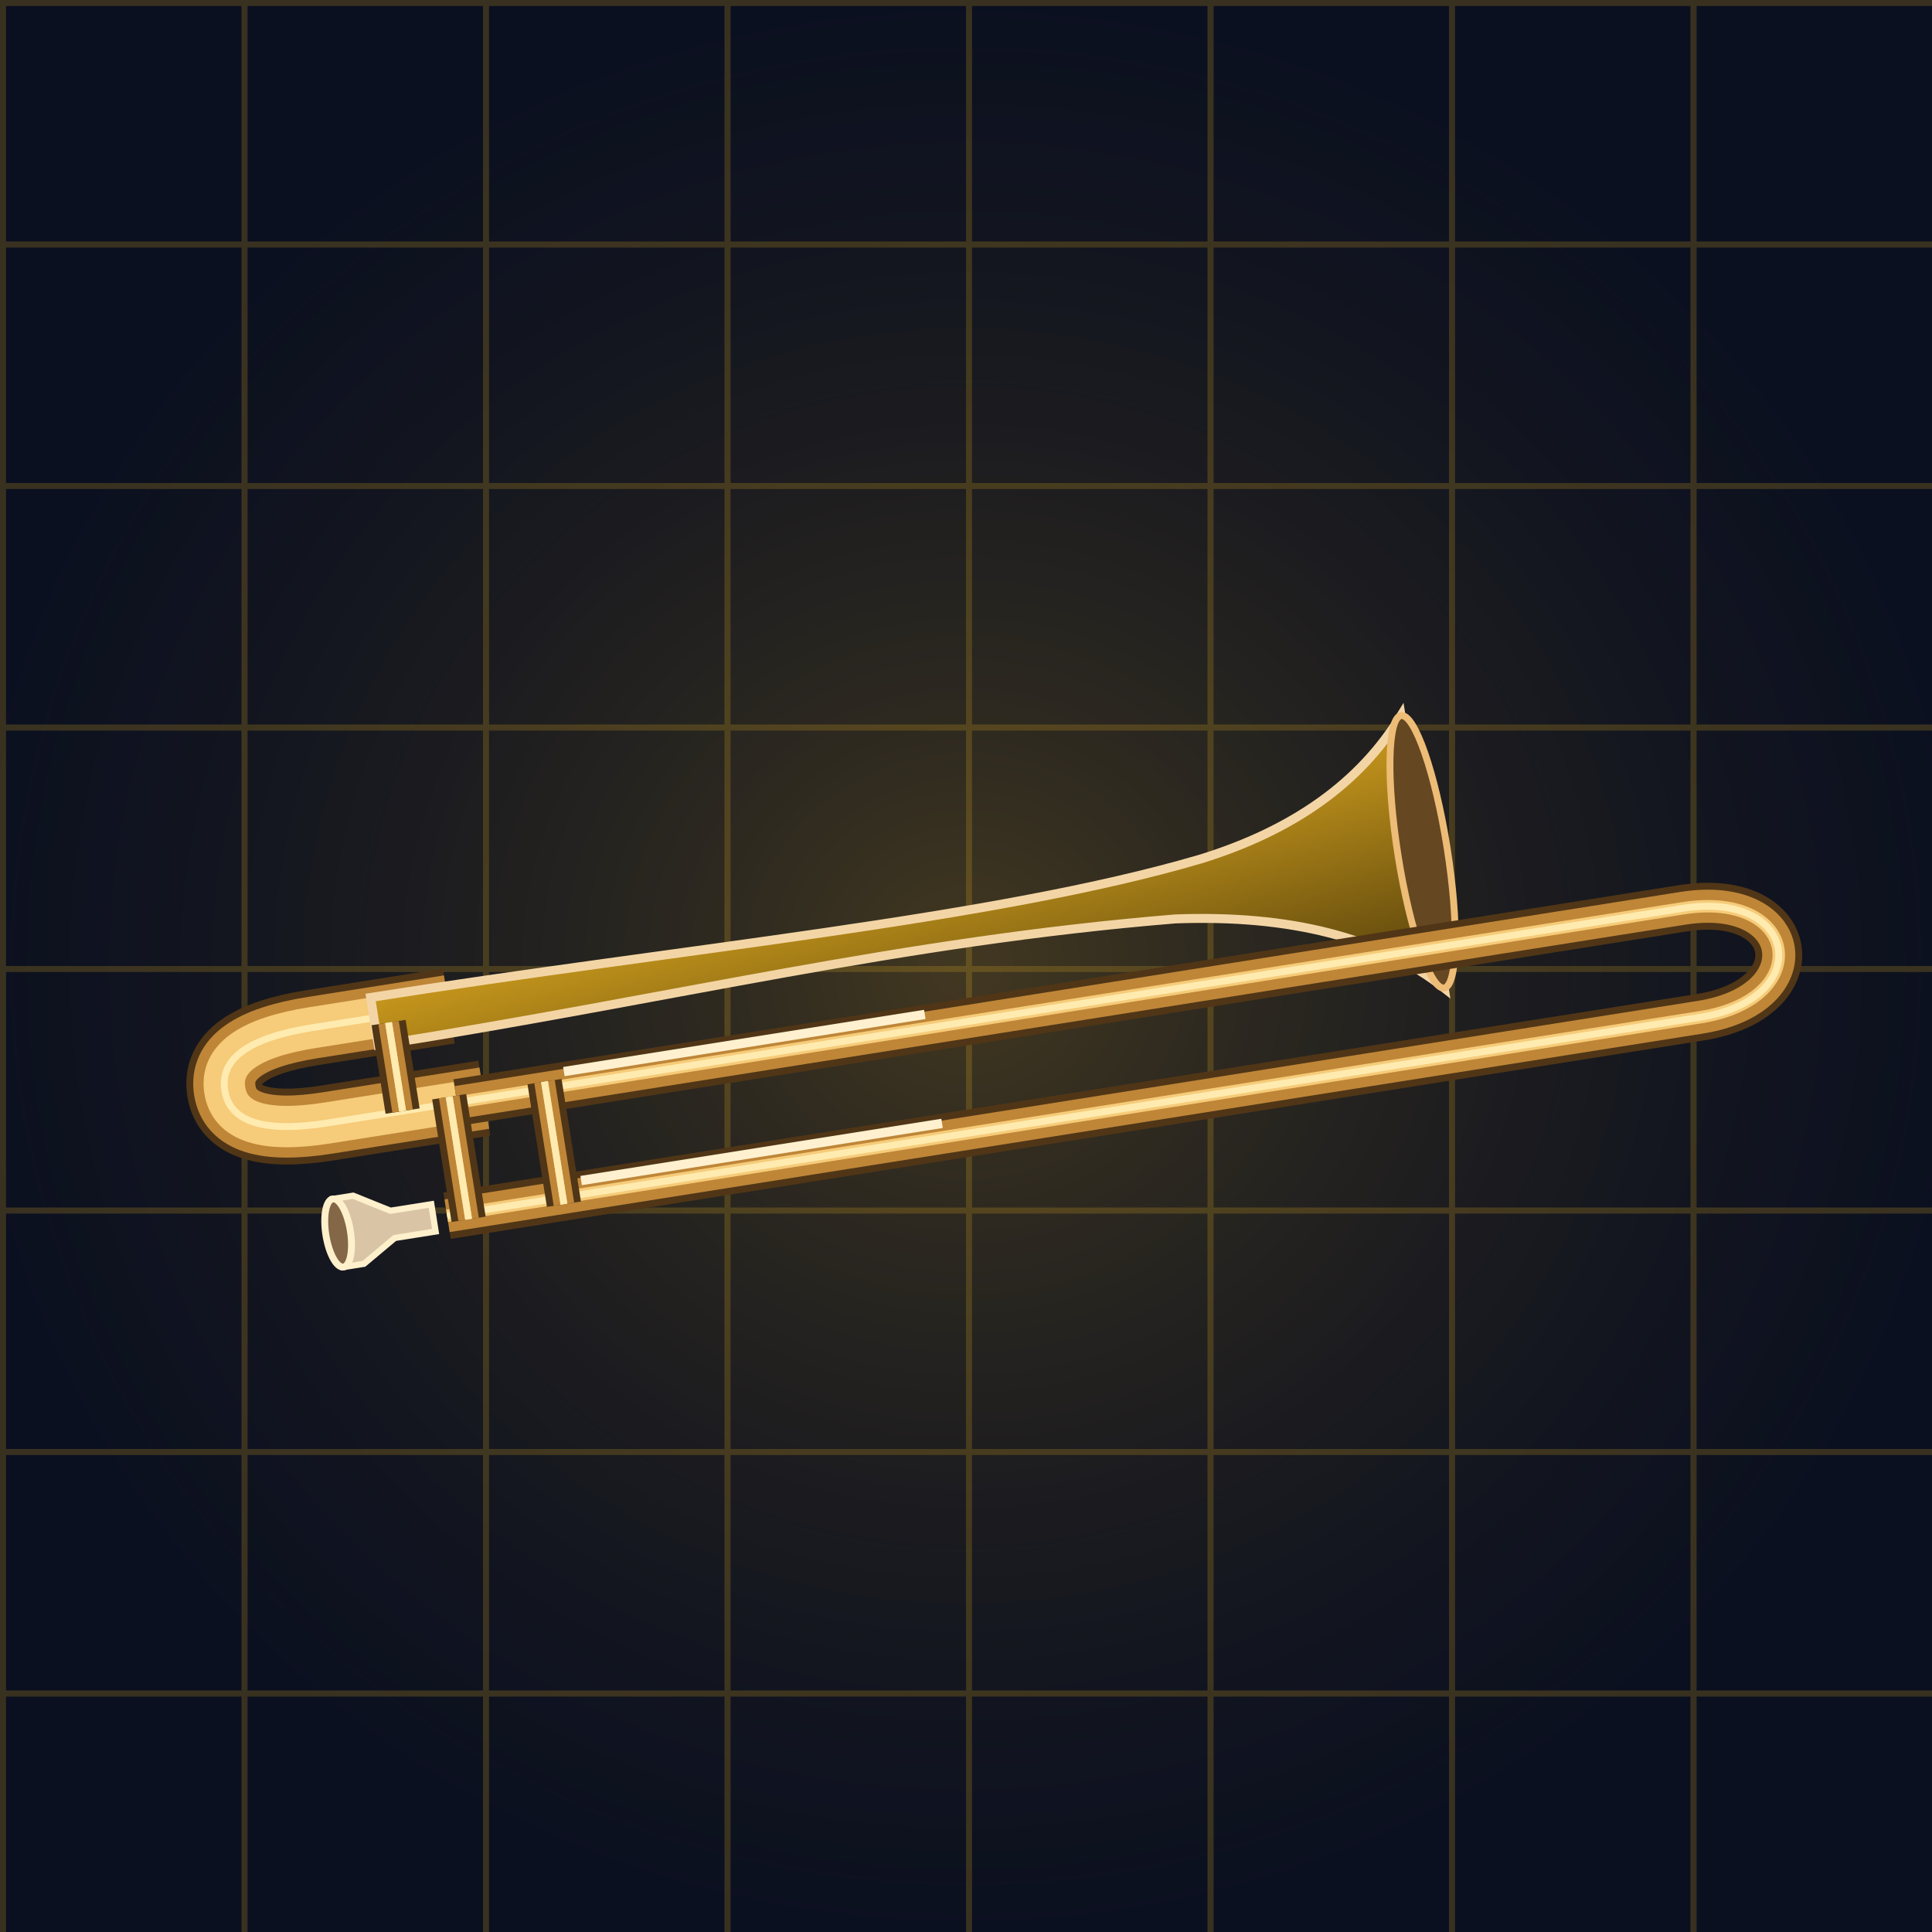
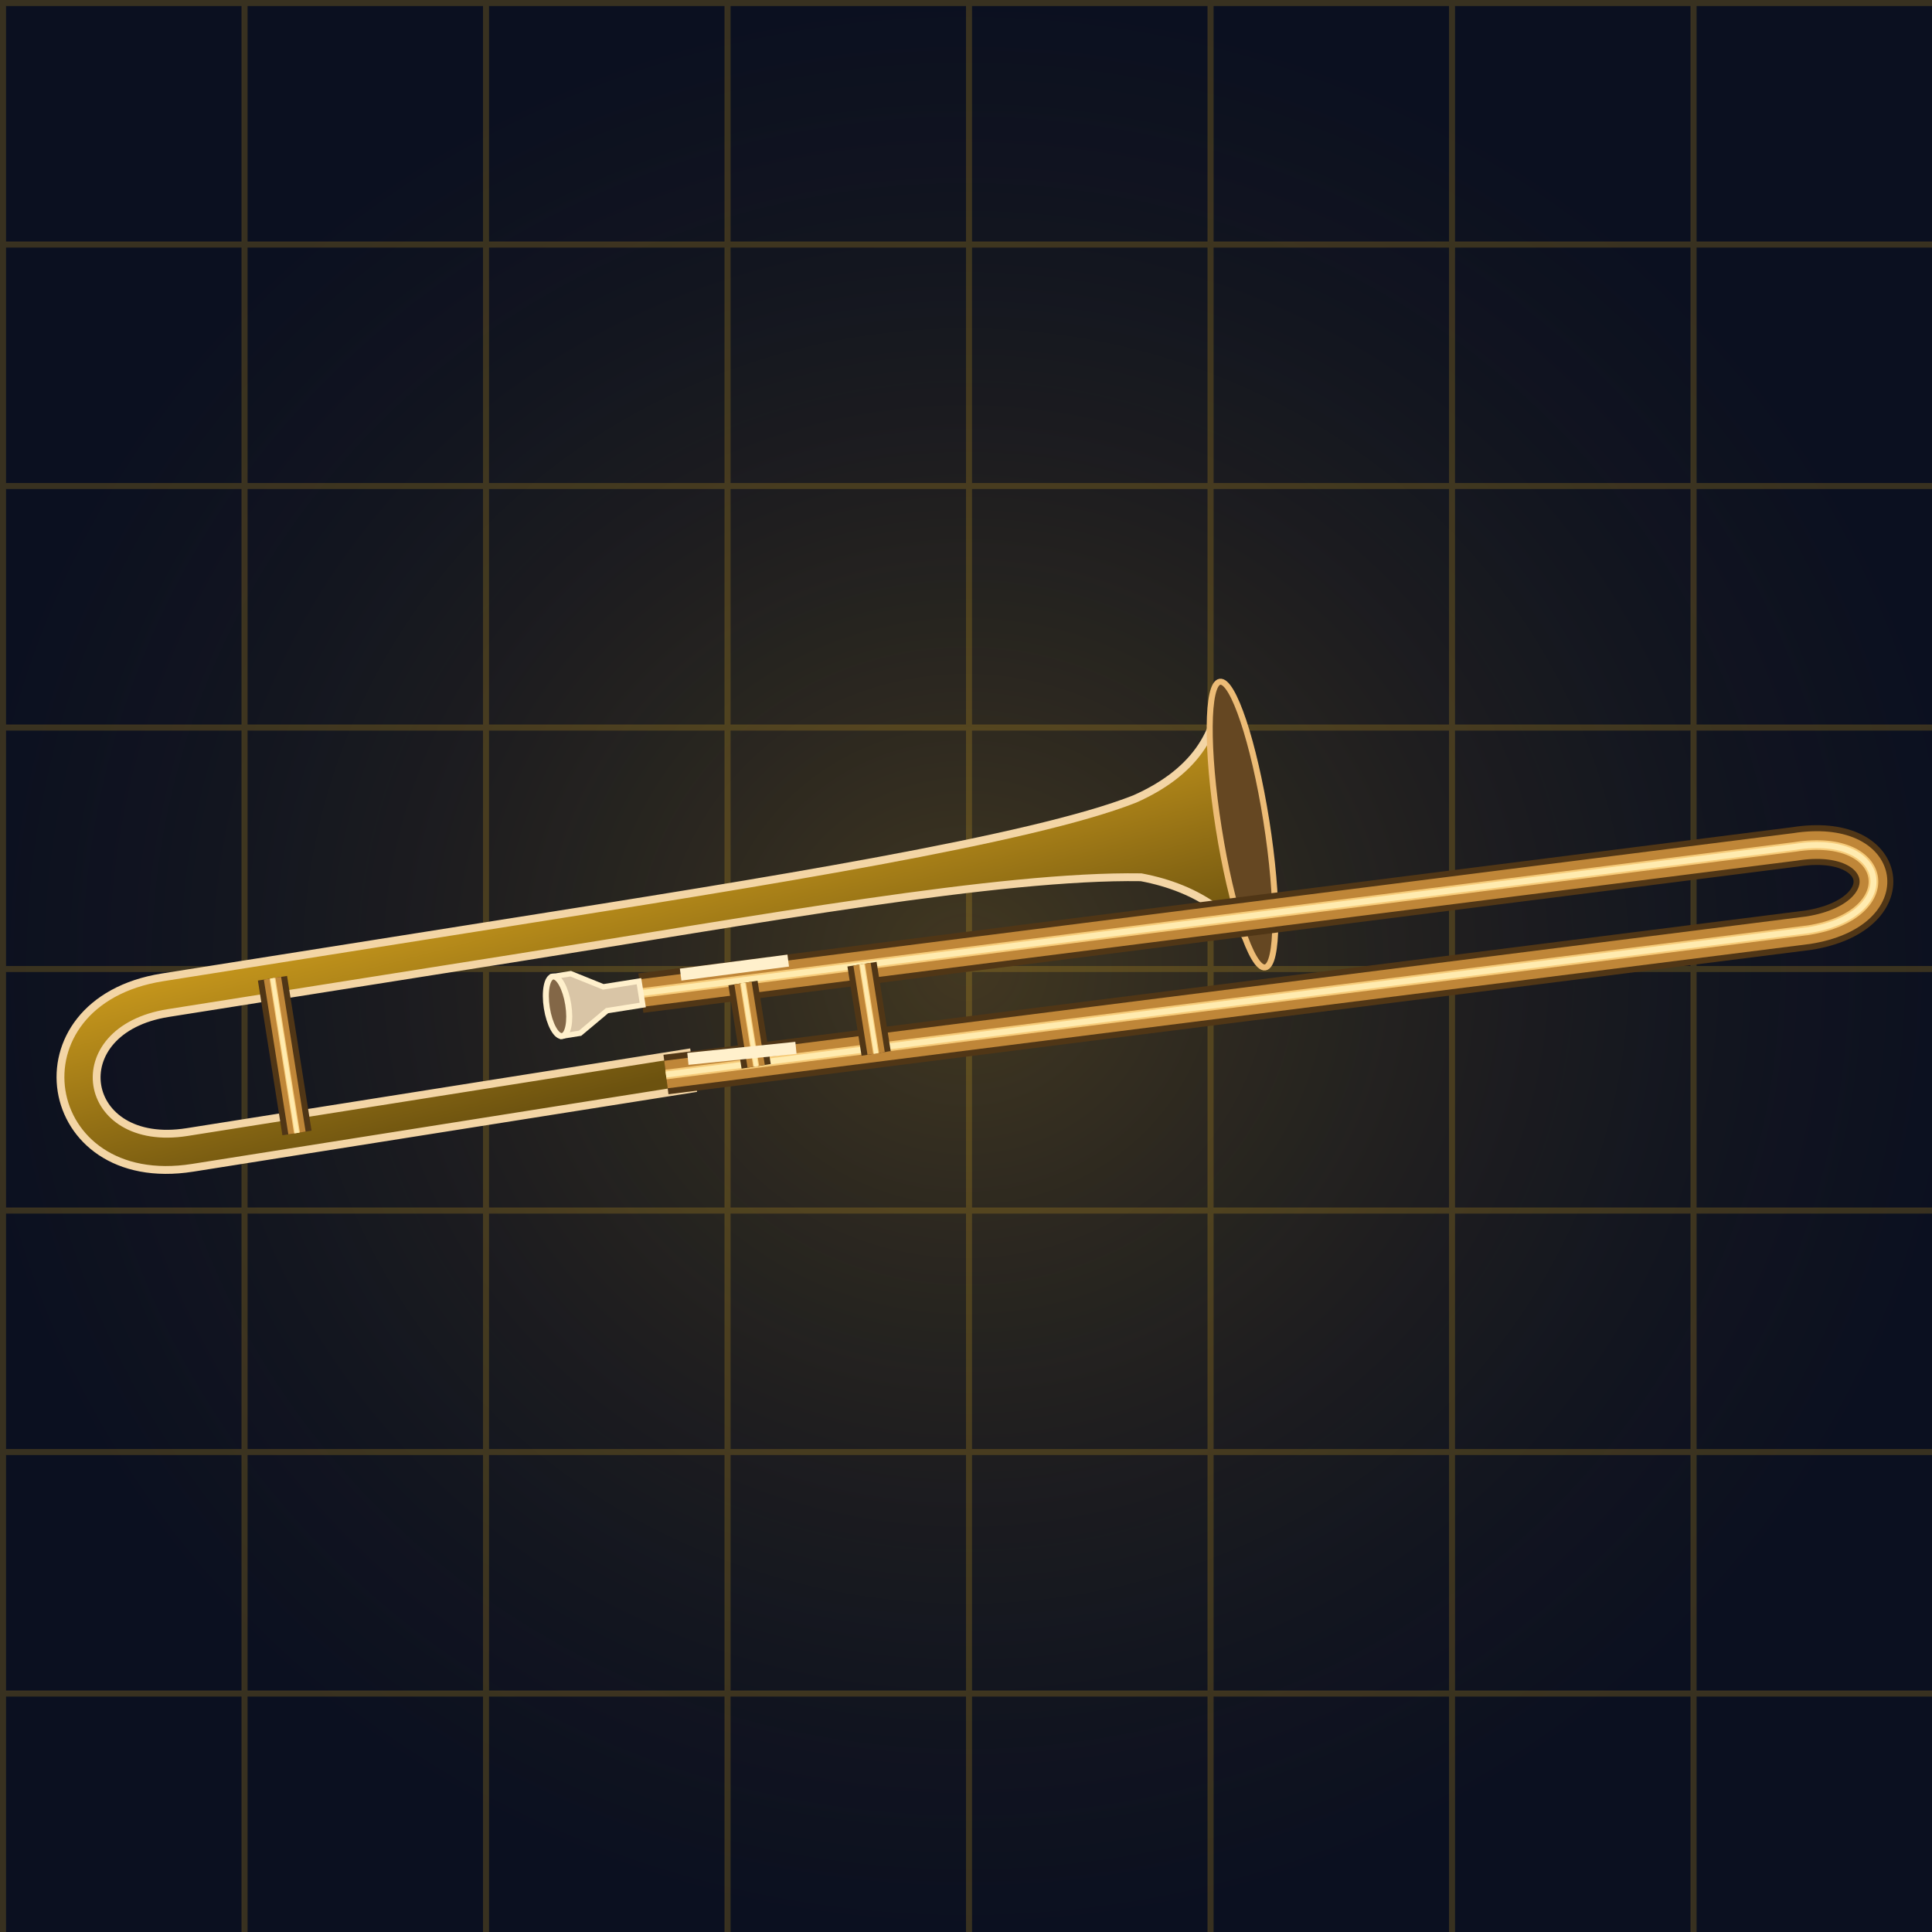
<svg xmlns="http://www.w3.org/2000/svg" viewBox="0 0 160 160">
  <defs>
    <linearGradient id="wood" x1="0%" y1="0%" x2="38%" y2="100%">
      <stop stop-color="#fbbf24" />
      <stop offset="1" stop-color="#6c520f" />
    </linearGradient>
    <radialGradient id="halo">
      <stop stop-color="#fbbf24" stop-opacity=".23" />
      <stop offset="1" stop-color="#6c520f" stop-opacity="0" />
    </radialGradient>
    <pattern id="grid" width="20" height="20" patternUnits="userSpaceOnUse">
      <path d="M20 0H0V20" fill="none" stroke="#fbbf24" stroke-opacity=".19" stroke-width="1" />
    </pattern>
  </defs>
  <rect x="0" y="0" width="160" height="160" rx="0" fill="#0b1020" stroke="none" />
  <ellipse cx="80.0" cy="80.0" rx="83.2" ry="81.6" fill="url(#halo)" stroke="none" />
  <rect x="0" y="0" width="160" height="160" rx="0" fill="url(#grid)" stroke="none" />
-   <g transform="translate(80 80) rotate(-9) scale(0.571)">
-     <path d="M-75-6H-95Q-109-6-109 1Q-109 8-95 8H-72" fill="none" stroke="#503616" stroke-width="11" />
-     <path d="M-75-6H-95Q-109-6-109 1Q-109 8-95 8H-72" fill="none" stroke="#bf8638" stroke-width="9" />
-     <path d="M-75-6H-95Q-109-6-109 1Q-109 8-95 8H-72" fill="none" stroke="#f6cb79" stroke-width="6" />
-     <path d="M-75-6H-95Q-109-6-109 1Q-109 8-95 8H-72" fill="none" stroke="#ffebaf" stroke-width="1" />
-     <path d="M-86-9C-40-9 5-6 36-10Q57-13 68-26V14Q56 1 31-2C-9-5-42-2-86-2Z" fill="url(#wood)" stroke="#f3d5a5" stroke-width="1.3" />
-     <ellipse cx="68" cy="-6" rx="3.6" ry="20" fill="#654722" stroke="#edbc76" />
-     <path d="M-76 8H104C121 8 121 24 104 24H-80" fill="none" stroke="#503616" stroke-width="6.8" />
-     <path d="M-76 8H104C121 8 121 24 104 24H-80" fill="none" stroke="#bf8638" stroke-width="4.8" />
-     <path d="M-76 8H104C121 8 121 24 104 24H-80" fill="none" stroke="#f6cb79" stroke-width="1.8" />
-     <path d="M-76 8H104C121 8 121 24 104 24H-80" fill="none" stroke="#ffebaf" stroke-width="1" />
-     <path d="M-77 7v18M-63 7v18M-84-5v13" fill="none" stroke="#503616" stroke-width="5" />
-     <path d="M-77 7v18M-63 7v18M-84-5v13" fill="none" stroke="#bf8638" stroke-width="3" />
-     <path d="M-77 7v18M-63 7v18M-84-5v13" fill="none" stroke="#f6cb79" stroke-width="1" />
-     <path d="M-77 7v18M-63 7v18M-84-5v13" fill="none" stroke="#ffebaf" stroke-width="1" />
-     <path d="M-60 6H-7M-60 22H-7" fill="none" stroke="#fff1cf" stroke-width="1.35" />
-     <path d="M-96 19h3l5 3h6v4h-6l-5 3h-3Z" fill="#d9c5a6" stroke="#fff0cc" stroke-width="0.9" />
-     <ellipse cx="-96" cy="24" rx="1.8" ry="5" fill="#836747" stroke="#fff0cc" />
+   <g transform="translate(80 80) rotate(-9) scale(0.499)">
+     <path d="M49-40Q47-27 32-23C14-19-31-19-74-19H-132C-158-19-158 13-132 13H-48V7H-132C-150 7-150-13-132-13H-74C-33-13 8-14 31-10Q45-5 49 8Z" fill="url(#wood)" stroke="#f3d5a5" stroke-width="1.3" />
+     <ellipse cx="49" cy="-16" rx="4" ry="24" fill="#654722" stroke="#edbc76" />
+     <path d="M-54-4L139 2C155 2 155 16 139 16L-52 10" fill="none" stroke="#503616" stroke-width="6.6" />
+     <path d="M-54-4L139 2C155 2 155 16 139 16L-52 10" fill="none" stroke="#bf8638" stroke-width="4.6" />
+     <path d="M-54-4L139 2C155 2 155 16 139 16L-52 10" fill="none" stroke="#f6cb79" stroke-width="1.6" />
+     <path d="M-54-4L139 2C155 2 155 16 139 16L-52 10" fill="none" stroke="#ffebaf" stroke-width="1" />
+     <path d="M-17-3V12M-37-3V11M-114-16V10" fill="none" stroke="#503616" stroke-width="4.9" />
+     <path d="M-17-3V12M-37-3V11M-114-16V10" fill="none" stroke="#bf8638" stroke-width="2.9" />
+     <path d="M-17-3V12M-37-3V11M-114-16V10" fill="none" stroke="#f6cb79" stroke-width="1" />
+     <path d="M-17-3V12M-37-3V11M-114-16V10" fill="none" stroke="#ffebaf" stroke-width="0.7" />
+     <path d="M-47-6l18 .5M-48 8l18 1" fill="none" stroke="#fff0cc" stroke-width="2" />
+     <path d="M-68 -9h3l5 3h6v4h-6l-5 3h-3Z" fill="#d9c5a6" stroke="#fff0cc" stroke-width="0.9" />
+     <ellipse cx="-68" cy="-4" rx="1.8" ry="5" fill="#836747" stroke="#fff0cc" />
  </g>
</svg>
